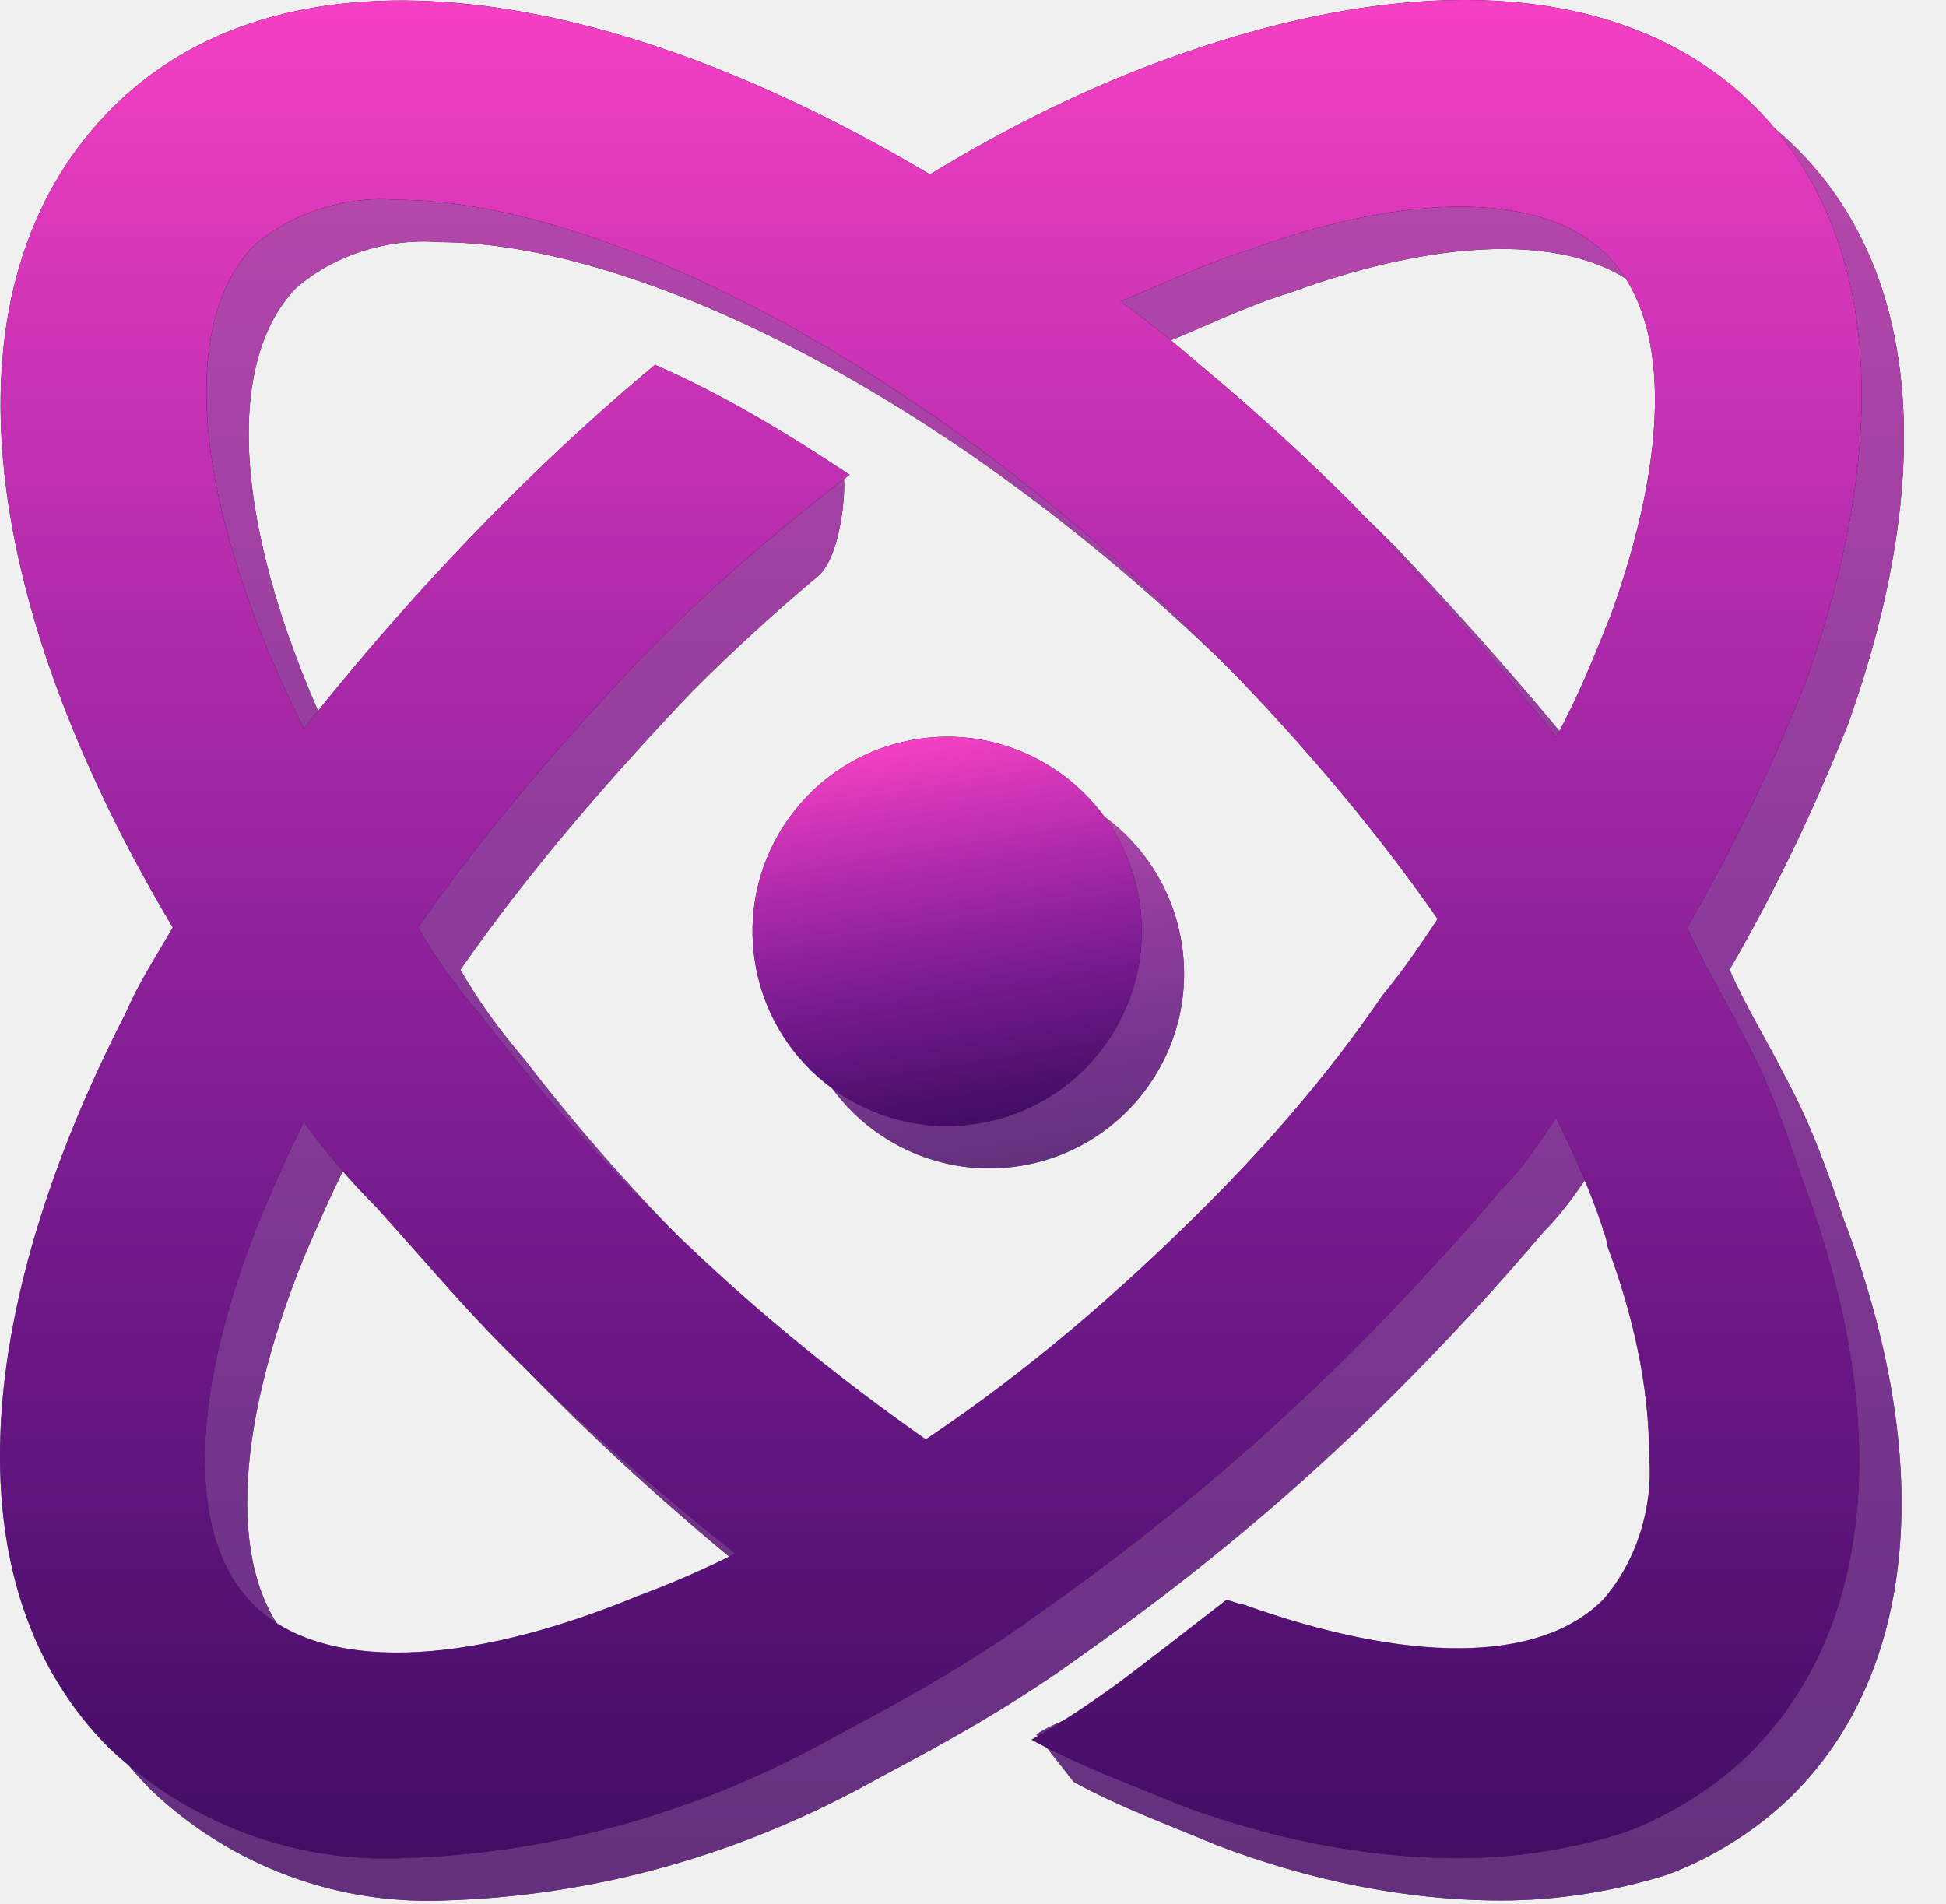
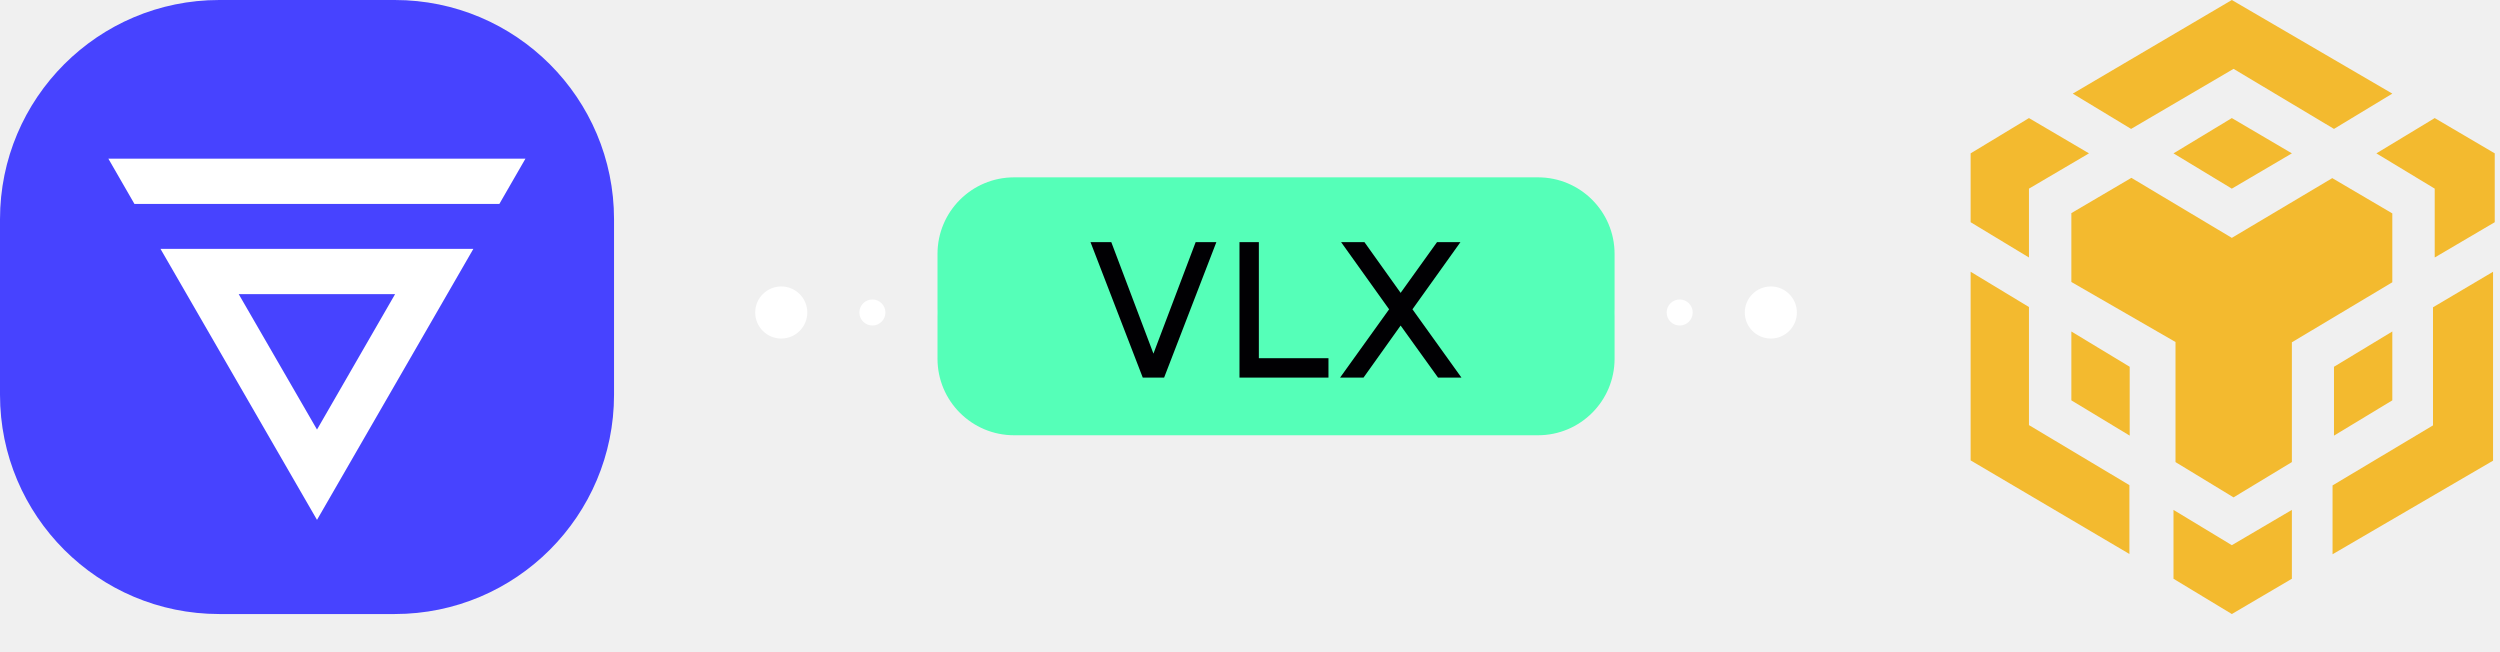
- <svg xmlns="http://www.w3.org/2000/svg" width="46" height="45" viewBox="0 0 46 45" fill="none">
-   <path d="M42.183 25.423C41.783 24.623 41.283 23.823 40.883 22.923C41.983 21.023 42.883 19.123 43.683 17.123C45.783 11.223 45.383 6.423 42.483 3.523C39.583 0.623 34.683 0.223 28.783 2.323C26.783 3.023 24.783 4.023 22.983 5.123C15.083 0.423 7.583 -0.477 3.583 3.623C-0.417 7.723 0.383 15.023 5.083 22.923C4.683 23.623 4.283 24.223 3.983 24.923C0.283 32.123 -0.117 38.623 3.583 42.323C5.483 44.123 7.983 45.023 10.483 44.923C14.083 44.823 17.583 43.823 20.783 42.023C22.483 41.123 24.083 40.223 25.583 39.123C28.283 37.223 30.683 35.223 32.983 32.923C34.183 31.723 35.383 30.423 36.483 29.123C36.983 28.623 37.383 28.023 37.783 27.423C38.183 28.223 38.583 29.123 38.883 30.023C38.883 30.123 38.983 30.223 38.983 30.423C39.583 32.023 39.983 33.723 39.983 35.423C40.083 36.623 39.683 37.923 38.883 38.823C37.383 40.323 34.283 40.323 30.383 38.923C30.283 38.923 30.083 38.823 29.983 38.823C29.083 39.523 25.3 40.4 24.5 41L25.383 42.123C26.483 42.723 27.583 43.123 28.783 43.623C30.883 44.423 33.183 44.923 35.483 44.923C36.783 44.923 38.083 44.723 39.383 44.323C40.483 43.923 41.583 43.223 42.383 42.423C45.283 39.523 45.783 34.623 43.583 28.823C43.183 27.623 42.783 26.523 42.183 25.423ZM30.483 6.923C34.283 5.523 37.483 5.523 38.983 7.023C40.483 8.523 40.483 11.623 39.083 15.523C38.683 16.523 38.283 17.523 37.783 18.423C36.283 16.523 34.683 14.723 32.983 12.923C31.883 11.823 30.683 10.723 29.483 9.723C28.783 9.123 28.183 8.623 27.483 8.123C28.483 7.723 29.483 7.223 30.483 6.923ZM6.983 38.923C5.383 37.323 5.483 33.923 7.183 29.723C7.483 29.023 7.783 28.323 8.183 27.523C8.683 28.223 9.283 28.923 9.883 29.523C10.883 30.623 11.883 31.823 12.983 32.923C14.683 34.623 16.483 36.223 18.383 37.723C17.583 38.123 16.883 38.423 16.083 38.723C11.983 40.423 8.583 40.523 6.983 38.923ZM29.483 29.523C27.483 31.523 25.283 33.423 22.883 35.023C18.883 32.223 15.383 28.923 12.383 25.023C11.783 24.323 11.283 23.623 10.883 22.923C12.483 20.623 14.383 18.423 16.383 16.323C17.349 15.357 18.314 14.475 19.333 13.622C19.897 13.149 20 11.5 19.94 11.279C18.44 10.279 18.083 10.323 16.483 9.623C15.283 10.623 14.083 11.723 12.983 12.823C11.283 14.523 9.683 16.323 8.183 18.223C5.583 13.023 5.183 8.723 6.983 6.823C7.883 6.023 9.183 5.623 10.383 5.723C14.983 5.723 22.583 9.323 29.483 16.223C31.483 18.223 33.383 20.423 34.983 22.723C34.583 23.323 34.183 23.923 33.683 24.523C32.383 26.423 30.983 28.023 29.483 29.523Z" fill="black" />
-   <path d="M42.183 25.423C41.783 24.623 41.283 23.823 40.883 22.923C41.983 21.023 42.883 19.123 43.683 17.123C45.783 11.223 45.383 6.423 42.483 3.523C39.583 0.623 34.683 0.223 28.783 2.323C26.783 3.023 24.783 4.023 22.983 5.123C15.083 0.423 7.583 -0.477 3.583 3.623C-0.417 7.723 0.383 15.023 5.083 22.923C4.683 23.623 4.283 24.223 3.983 24.923C0.283 32.123 -0.117 38.623 3.583 42.323C5.483 44.123 7.983 45.023 10.483 44.923C14.083 44.823 17.583 43.823 20.783 42.023C22.483 41.123 24.083 40.223 25.583 39.123C28.283 37.223 30.683 35.223 32.983 32.923C34.183 31.723 35.383 30.423 36.483 29.123C36.983 28.623 37.383 28.023 37.783 27.423C38.183 28.223 38.583 29.123 38.883 30.023C38.883 30.123 38.983 30.223 38.983 30.423C39.583 32.023 39.983 33.723 39.983 35.423C40.083 36.623 39.683 37.923 38.883 38.823C37.383 40.323 34.283 40.323 30.383 38.923C30.283 38.923 30.083 38.823 29.983 38.823C29.083 39.523 25.3 40.4 24.5 41L25.383 42.123C26.483 42.723 27.583 43.123 28.783 43.623C30.883 44.423 33.183 44.923 35.483 44.923C36.783 44.923 38.083 44.723 39.383 44.323C40.483 43.923 41.583 43.223 42.383 42.423C45.283 39.523 45.783 34.623 43.583 28.823C43.183 27.623 42.783 26.523 42.183 25.423ZM30.483 6.923C34.283 5.523 37.483 5.523 38.983 7.023C40.483 8.523 40.483 11.623 39.083 15.523C38.683 16.523 38.283 17.523 37.783 18.423C36.283 16.523 34.683 14.723 32.983 12.923C31.883 11.823 30.683 10.723 29.483 9.723C28.783 9.123 28.183 8.623 27.483 8.123C28.483 7.723 29.483 7.223 30.483 6.923ZM6.983 38.923C5.383 37.323 5.483 33.923 7.183 29.723C7.483 29.023 7.783 28.323 8.183 27.523C8.683 28.223 9.283 28.923 9.883 29.523C10.883 30.623 11.883 31.823 12.983 32.923C14.683 34.623 16.483 36.223 18.383 37.723C17.583 38.123 16.883 38.423 16.083 38.723C11.983 40.423 8.583 40.523 6.983 38.923ZM29.483 29.523C27.483 31.523 25.283 33.423 22.883 35.023C18.883 32.223 15.383 28.923 12.383 25.023C11.783 24.323 11.283 23.623 10.883 22.923C12.483 20.623 14.383 18.423 16.383 16.323C17.349 15.357 18.314 14.475 19.333 13.622C19.897 13.149 20 11.5 19.94 11.279C18.44 10.279 18.083 10.323 16.483 9.623C15.283 10.623 14.083 11.723 12.983 12.823C11.283 14.523 9.683 16.323 8.183 18.223C5.583 13.023 5.183 8.723 6.983 6.823C7.883 6.023 9.183 5.623 10.383 5.723C14.983 5.723 22.583 9.323 29.483 16.223C31.483 18.223 33.383 20.423 34.983 22.723C34.583 23.323 34.183 23.923 33.683 24.523C32.383 26.423 30.983 28.023 29.483 29.523Z" fill="url(#paint0_linear_200_2)" />
-   <path d="M42.183 25.423C41.783 24.623 41.283 23.823 40.883 22.923C41.983 21.023 42.883 19.123 43.683 17.123C45.783 11.223 45.383 6.423 42.483 3.523C39.583 0.623 34.683 0.223 28.783 2.323C26.783 3.023 24.783 4.023 22.983 5.123C15.083 0.423 7.583 -0.477 3.583 3.623C-0.417 7.723 0.383 15.023 5.083 22.923C4.683 23.623 4.283 24.223 3.983 24.923C0.283 32.123 -0.117 38.623 3.583 42.323C5.483 44.123 7.983 45.023 10.483 44.923C14.083 44.823 17.583 43.823 20.783 42.023C22.483 41.123 24.083 40.223 25.583 39.123C28.283 37.223 30.683 35.223 32.983 32.923C34.183 31.723 35.383 30.423 36.483 29.123C36.983 28.623 37.383 28.023 37.783 27.423C38.183 28.223 38.583 29.123 38.883 30.023C38.883 30.123 38.983 30.223 38.983 30.423C39.583 32.023 39.983 33.723 39.983 35.423C40.083 36.623 39.683 37.923 38.883 38.823C37.383 40.323 34.283 40.323 30.383 38.923C30.283 38.923 30.083 38.823 29.983 38.823C29.083 39.523 25.3 40.4 24.5 41L25.383 42.123C26.483 42.723 27.583 43.123 28.783 43.623C30.883 44.423 33.183 44.923 35.483 44.923C36.783 44.923 38.083 44.723 39.383 44.323C40.483 43.923 41.583 43.223 42.383 42.423C45.283 39.523 45.783 34.623 43.583 28.823C43.183 27.623 42.783 26.523 42.183 25.423ZM30.483 6.923C34.283 5.523 37.483 5.523 38.983 7.023C40.483 8.523 40.483 11.623 39.083 15.523C38.683 16.523 38.283 17.523 37.783 18.423C36.283 16.523 34.683 14.723 32.983 12.923C31.883 11.823 30.683 10.723 29.483 9.723C28.783 9.123 28.183 8.623 27.483 8.123C28.483 7.723 29.483 7.223 30.483 6.923ZM6.983 38.923C5.383 37.323 5.483 33.923 7.183 29.723C7.483 29.023 7.783 28.323 8.183 27.523C8.683 28.223 9.283 28.923 9.883 29.523C10.883 30.623 11.883 31.823 12.983 32.923C14.683 34.623 16.483 36.223 18.383 37.723C17.583 38.123 16.883 38.423 16.083 38.723C11.983 40.423 8.583 40.523 6.983 38.923ZM29.483 29.523C27.483 31.523 25.283 33.423 22.883 35.023C18.883 32.223 15.383 28.923 12.383 25.023C11.783 24.323 11.283 23.623 10.883 22.923C12.483 20.623 14.383 18.423 16.383 16.323C17.349 15.357 18.314 14.475 19.333 13.622C19.897 13.149 20 11.5 19.94 11.279C18.44 10.279 18.083 10.323 16.483 9.623C15.283 10.623 14.083 11.723 12.983 12.823C11.283 14.523 9.683 16.323 8.183 18.223C5.583 13.023 5.183 8.723 6.983 6.823C7.883 6.023 9.183 5.623 10.383 5.723C14.983 5.723 22.583 9.323 29.483 16.223C31.483 18.223 33.383 20.423 34.983 22.723C34.583 23.323 34.183 23.923 33.683 24.523C32.383 26.423 30.983 28.023 29.483 29.523Z" fill="#855596" fill-opacity="0.5" />
-   <path d="M24.126 27.557C26.633 27.15 28.336 24.787 27.929 22.279C27.522 19.772 25.16 18.069 22.652 18.476C20.144 18.883 18.441 21.246 18.848 23.753C19.255 26.261 21.618 27.964 24.126 27.557Z" fill="black" />
-   <path d="M24.126 27.557C26.633 27.15 28.336 24.787 27.929 22.279C27.522 19.772 25.16 18.069 22.652 18.476C20.144 18.883 18.441 21.246 18.848 23.753C19.255 26.261 21.618 27.964 24.126 27.557Z" fill="url(#paint1_linear_200_2)" />
-   <path d="M24.126 27.557C26.633 27.15 28.336 24.787 27.929 22.279C27.522 19.772 25.16 18.069 22.652 18.476C20.144 18.883 18.441 21.246 18.848 23.753C19.255 26.261 21.618 27.964 24.126 27.557Z" fill="#855596" fill-opacity="0.5" />
-   <path d="M41.183 24.423C40.783 23.623 40.283 22.823 39.883 21.923C40.983 20.023 41.883 18.123 42.683 16.123C44.783 10.223 44.383 5.423 41.483 2.523C38.583 -0.377 33.683 -0.777 27.783 1.323C25.783 2.023 23.783 3.023 21.983 4.123C14.083 -0.577 6.583 -1.477 2.583 2.623C-1.417 6.723 -0.617 14.023 4.083 21.923C3.683 22.623 3.283 23.223 2.983 23.923C-0.717 31.123 -1.117 37.623 2.583 41.323C4.483 43.123 6.983 44.023 9.483 43.923C13.083 43.823 16.583 42.823 19.783 41.023C21.483 40.123 23.083 39.223 24.583 38.123C27.283 36.223 29.683 34.223 31.983 31.923C33.183 30.723 34.383 29.423 35.483 28.123C35.983 27.623 36.383 27.023 36.783 26.423C37.183 27.223 37.583 28.123 37.883 29.023C37.883 29.123 37.983 29.223 37.983 29.423C38.583 31.023 38.983 32.723 38.983 34.423C39.083 35.623 38.683 36.923 37.883 37.823C36.383 39.323 33.283 39.323 29.383 37.923C29.283 37.923 29.083 37.823 28.983 37.823C28.083 38.523 27.183 39.223 26.383 39.823C25.683 40.323 25.083 40.723 24.383 41.123C25.483 41.723 26.583 42.123 27.783 42.623C29.883 43.423 32.183 43.923 34.483 43.923C35.783 43.923 37.083 43.723 38.383 43.323C39.483 42.923 40.583 42.223 41.383 41.423C44.283 38.523 44.783 33.623 42.583 27.823C42.183 26.623 41.783 25.523 41.183 24.423ZM29.483 5.923C33.283 4.523 36.483 4.523 37.983 6.023C39.483 7.523 39.483 10.623 38.083 14.523C37.683 15.523 37.283 16.523 36.783 17.423C35.283 15.523 33.683 13.723 31.983 11.923C30.883 10.823 29.683 9.723 28.483 8.723C27.783 8.123 27.183 7.623 26.483 7.123C27.483 6.723 28.483 6.223 29.483 5.923ZM5.983 37.923C4.383 36.323 4.483 32.923 6.183 28.723C6.483 28.023 6.783 27.323 7.183 26.523C7.683 27.223 8.283 27.923 8.883 28.523C9.883 29.623 10.883 30.823 11.983 31.923C13.683 33.623 15.483 35.223 17.383 36.723C16.583 37.123 15.883 37.423 15.083 37.723C10.983 39.423 7.583 39.523 5.983 37.923ZM28.483 28.523C26.483 30.523 24.283 32.423 21.883 34.023C17.883 31.223 14.383 27.923 11.383 24.023C10.783 23.323 10.283 22.623 9.883 21.923C11.483 19.623 13.383 17.423 15.383 15.323C16.883 13.823 18.383 12.523 20.083 11.223C18.583 10.223 17.083 9.323 15.483 8.623C14.283 9.623 13.083 10.723 11.983 11.823C10.283 13.523 8.683 15.323 7.183 17.223C4.583 12.023 4.183 7.723 5.983 5.823C6.883 5.023 8.183 4.623 9.383 4.723C13.983 4.723 21.583 8.323 28.483 15.223C30.483 17.223 32.383 19.423 33.983 21.723C33.583 22.323 33.183 22.923 32.683 23.523C31.383 25.423 29.983 27.023 28.483 28.523Z" fill="black" />
-   <path d="M41.183 24.423C40.783 23.623 40.283 22.823 39.883 21.923C40.983 20.023 41.883 18.123 42.683 16.123C44.783 10.223 44.383 5.423 41.483 2.523C38.583 -0.377 33.683 -0.777 27.783 1.323C25.783 2.023 23.783 3.023 21.983 4.123C14.083 -0.577 6.583 -1.477 2.583 2.623C-1.417 6.723 -0.617 14.023 4.083 21.923C3.683 22.623 3.283 23.223 2.983 23.923C-0.717 31.123 -1.117 37.623 2.583 41.323C4.483 43.123 6.983 44.023 9.483 43.923C13.083 43.823 16.583 42.823 19.783 41.023C21.483 40.123 23.083 39.223 24.583 38.123C27.283 36.223 29.683 34.223 31.983 31.923C33.183 30.723 34.383 29.423 35.483 28.123C35.983 27.623 36.383 27.023 36.783 26.423C37.183 27.223 37.583 28.123 37.883 29.023C37.883 29.123 37.983 29.223 37.983 29.423C38.583 31.023 38.983 32.723 38.983 34.423C39.083 35.623 38.683 36.923 37.883 37.823C36.383 39.323 33.283 39.323 29.383 37.923C29.283 37.923 29.083 37.823 28.983 37.823C28.083 38.523 27.183 39.223 26.383 39.823C25.683 40.323 25.083 40.723 24.383 41.123C25.483 41.723 26.583 42.123 27.783 42.623C29.883 43.423 32.183 43.923 34.483 43.923C35.783 43.923 37.083 43.723 38.383 43.323C39.483 42.923 40.583 42.223 41.383 41.423C44.283 38.523 44.783 33.623 42.583 27.823C42.183 26.623 41.783 25.523 41.183 24.423ZM29.483 5.923C33.283 4.523 36.483 4.523 37.983 6.023C39.483 7.523 39.483 10.623 38.083 14.523C37.683 15.523 37.283 16.523 36.783 17.423C35.283 15.523 33.683 13.723 31.983 11.923C30.883 10.823 29.683 9.723 28.483 8.723C27.783 8.123 27.183 7.623 26.483 7.123C27.483 6.723 28.483 6.223 29.483 5.923ZM5.983 37.923C4.383 36.323 4.483 32.923 6.183 28.723C6.483 28.023 6.783 27.323 7.183 26.523C7.683 27.223 8.283 27.923 8.883 28.523C9.883 29.623 10.883 30.823 11.983 31.923C13.683 33.623 15.483 35.223 17.383 36.723C16.583 37.123 15.883 37.423 15.083 37.723C10.983 39.423 7.583 39.523 5.983 37.923ZM28.483 28.523C26.483 30.523 24.283 32.423 21.883 34.023C17.883 31.223 14.383 27.923 11.383 24.023C10.783 23.323 10.283 22.623 9.883 21.923C11.483 19.623 13.383 17.423 15.383 15.323C16.883 13.823 18.383 12.523 20.083 11.223C18.583 10.223 17.083 9.323 15.483 8.623C14.283 9.623 13.083 10.723 11.983 11.823C10.283 13.523 8.683 15.323 7.183 17.223C4.583 12.023 4.183 7.723 5.983 5.823C6.883 5.023 8.183 4.623 9.383 4.723C13.983 4.723 21.583 8.323 28.483 15.223C30.483 17.223 32.383 19.423 33.983 21.723C33.583 22.323 33.183 22.923 32.683 23.523C31.383 25.423 29.983 27.023 28.483 28.523Z" fill="url(#paint2_linear_200_2)" />
-   <path d="M23.126 26.557C25.633 26.15 27.336 23.787 26.929 21.279C26.522 18.772 24.16 17.069 21.652 17.476C19.144 17.883 17.441 20.246 17.848 22.753C18.255 25.261 20.618 26.964 23.126 26.557Z" fill="black" />
-   <path d="M23.126 26.557C25.633 26.15 27.336 23.787 26.929 21.279C26.522 18.772 24.16 17.069 21.652 17.476C19.144 17.883 17.441 20.246 17.848 22.753C18.255 25.261 20.618 26.964 23.126 26.557Z" fill="url(#paint3_linear_200_2)" />
+ <svg xmlns="http://www.w3.org/2000/svg" width="96" height="25" viewBox="0 0 96 25" fill="none">
+   <rect width="23.579" height="23.579" rx="8.421" fill="#4743FF" />
+   <path d="M15.172 11.294L12.173 16.495L9.166 11.294H15.172ZM18.175 9.557H6.163L12.173 19.963L18.175 9.56V9.557ZM4.161 6.093L5.162 7.83H19.176L20.177 6.093H4.161Z" fill="white" />
+   <path d="M88.008 19.58V22.224L85.702 23.579L83.462 22.224V19.58L85.702 20.935L88.008 19.58ZM75.672 10.435L77.912 11.79V16.324L81.769 18.629V21.273L75.672 17.679V10.435ZM95.733 10.435V17.69L89.57 21.284V18.64L93.427 16.335V11.8L95.733 10.435ZM89.559 6.84L91.865 8.195V10.839L88.008 13.144V17.744L85.768 19.099L83.539 17.744V13.133L79.54 10.828V8.184L81.845 6.829L85.702 9.134L89.559 6.84ZM79.54 12.729L81.78 14.084V16.728L79.54 15.373V12.729ZM91.865 12.729V15.373L89.625 16.728V14.084L91.865 12.729ZM77.912 4.534L80.217 5.889L77.912 7.244V9.888L75.672 8.533V5.889L77.912 4.534ZM93.493 4.534L95.798 5.889V8.533L93.493 9.888V7.244L91.253 5.889L93.493 4.534ZM85.702 4.534L88.008 5.889L85.702 7.244L83.462 5.889L85.702 4.534ZM85.702 0L91.865 3.595L89.625 4.95L85.768 2.644L81.834 4.95L79.594 3.595L85.702 0Z" fill="#F3BA2F" />
+   <path fill-rule="evenodd" clip-rule="evenodd" d="M49 9C49.276 9 49.5 8.776 49.5 8.5C49.5 8.224 49.276 8 49 8C48.724 8 48.5 8.224 48.5 8.5C48.5 8.776 48.724 9 49 9ZM49 13C49.552 13 50 12.552 50 12C50 11.448 49.552 11 49 11C48.448 11 48 11.448 48 12C48 12.552 48.448 13 49 13ZM52.5 12.5C52.776 12.5 53 12.276 53 12C53 11.724 52.776 11.5 52.5 11.5C52.224 11.5 52 11.724 52 12C52 12.276 52.224 12.5 52.5 12.5ZM46 12C46 12.276 45.776 12.5 45.5 12.5C45.224 12.5 45 12.276 45 12C45 11.724 45.224 11.5 45.5 11.5C45.776 11.5 46 11.724 46 12ZM43 12C43 12.276 42.776 12.5 42.5 12.5C42.224 12.5 42 12.276 42 12C42 11.724 42.224 11.5 42.5 11.5C42.776 11.5 43 11.724 43 12ZM39.5 12.5C39.776 12.5 40 12.276 40 12C40 11.724 39.776 11.5 39.5 11.5C39.224 11.5 39 11.724 39 12C39 12.276 39.224 12.5 39.5 12.5ZM37 12C37 12.276 36.776 12.5 36.5 12.5C36.224 12.5 36 12.276 36 12C36 11.724 36.224 11.5 36.5 11.5C36.776 11.5 37 11.724 37 12ZM33.5 12.5C33.776 12.5 34 12.276 34 12C34 11.724 33.776 11.5 33.5 11.5C33.224 11.5 33 11.724 33 12C33 12.276 33.224 12.5 33.5 12.5ZM31 12C31 12.552 30.552 13 30 13C29.448 13 29 12.552 29 12C29 11.448 29.448 11 30 11C30.552 11 31 11.448 31 12ZM55.5 12.5C55.776 12.5 56 12.276 56 12C56 11.724 55.776 11.5 55.5 11.5C55.224 11.5 55 11.724 55 12C55 12.276 55.224 12.5 55.5 12.5ZM59 12C59 12.276 58.776 12.5 58.5 12.5C58.224 12.5 58 12.276 58 12C58 11.724 58.224 11.5 58.5 11.5C58.776 11.5 59 11.724 59 12ZM61.5 12.5C61.776 12.5 62 12.276 62 12C62 11.724 61.776 11.5 61.5 11.5C61.224 11.5 61 11.724 61 12C61 12.276 61.224 12.5 61.5 12.5ZM65 12C65 12.276 64.776 12.5 64.5 12.5C64.224 12.5 64 12.276 64 12C64 11.724 64.224 11.5 64.5 11.5C64.776 11.5 65 11.724 65 12ZM68 13C68.552 13 69 12.552 69 12C69 11.448 68.552 11 68 11C67.448 11 67 11.448 67 12C67 12.552 67.448 13 68 13Z" fill="url(#paint0_linear_7_302)" />
+   <path d="M36 9.75C36 8.126 37.316 6.81 38.941 6.81H59.059C60.684 6.81 62 8.126 62 9.75V13.774C62 15.398 60.684 16.714 59.059 16.714H38.941C37.316 16.714 36 15.398 36 13.774V9.75Z" fill="#55FFB8" />
+   <path d="M43.882 14.5L41.876 9.299H42.674L44.292 13.579L45.913 9.299H46.708L44.702 14.5H43.882ZM48.34 9.299V13.756H51.013V14.5H47.596V9.299H48.34ZM52.395 9.299L53.784 11.246L55.181 9.299H56.08L54.238 11.877L56.12 14.5H55.221L53.784 12.501L52.359 14.5H51.459L53.342 11.877L51.499 9.299H52.395Z" fill="#010003" />
  <defs>
-     <linearGradient id="paint0_linear_200_2" x1="23.003" y1="1" x2="23.003" y2="44.931" gradientUnits="userSpaceOnUse">
-       <stop stop-color="#F540C3" />
-       <stop offset="1" stop-color="#AB21FF" stop-opacity="0.39" />
-     </linearGradient>
-     <linearGradient id="paint1_linear_200_2" x1="22.652" y1="18.476" x2="24.126" y2="27.557" gradientUnits="userSpaceOnUse">
-       <stop stop-color="#F540C3" />
-       <stop offset="1" stop-color="#AB21FF" stop-opacity="0.39" />
-     </linearGradient>
-     <linearGradient id="paint2_linear_200_2" x1="22.003" y1="0" x2="22.003" y2="43.931" gradientUnits="userSpaceOnUse">
-       <stop stop-color="#F540C3" />
-       <stop offset="1" stop-color="#AB21FF" stop-opacity="0.39" />
-     </linearGradient>
-     <linearGradient id="paint3_linear_200_2" x1="21.652" y1="17.476" x2="23.126" y2="26.557" gradientUnits="userSpaceOnUse">
-       <stop stop-color="#F540C3" />
-       <stop offset="1" stop-color="#AB21FF" stop-opacity="0.39" />
+     <linearGradient id="paint0_linear_7_302" x1="67.5" y1="12.375" x2="29" y2="12.375" gradientUnits="userSpaceOnUse">
+       <stop stop-color="white" />
+       <stop offset="1" stop-color="white" />
    </linearGradient>
  </defs>
</svg>
